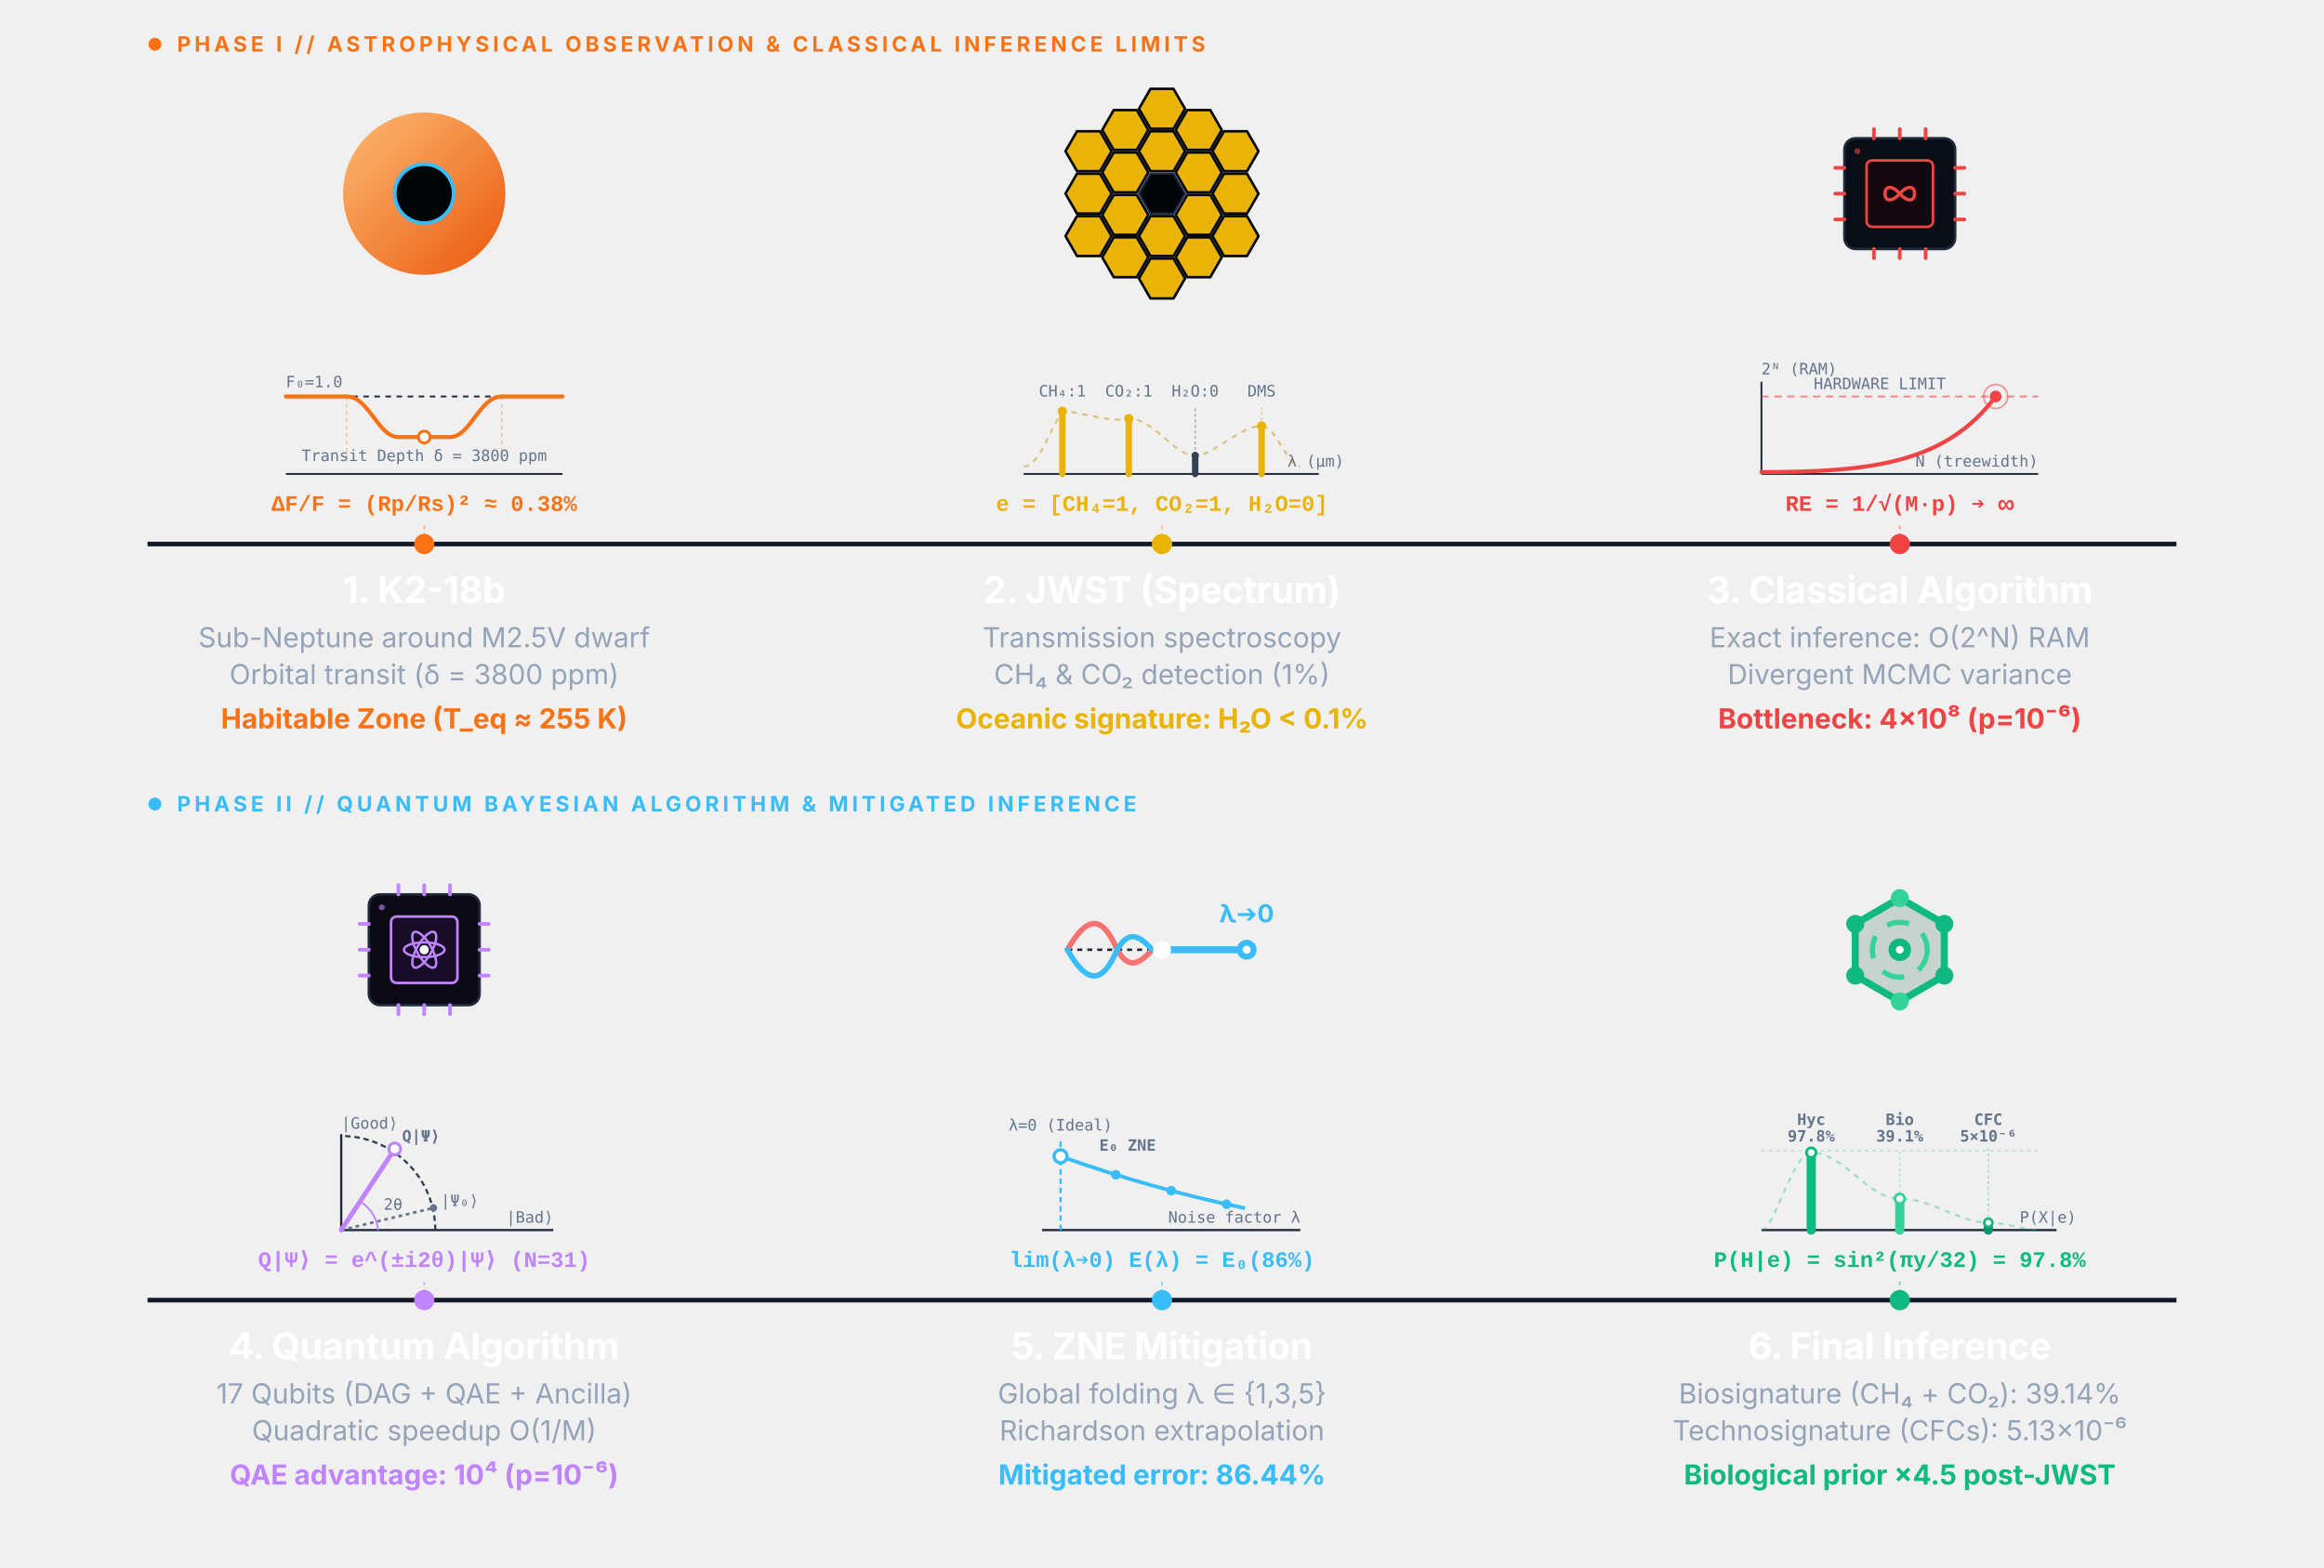
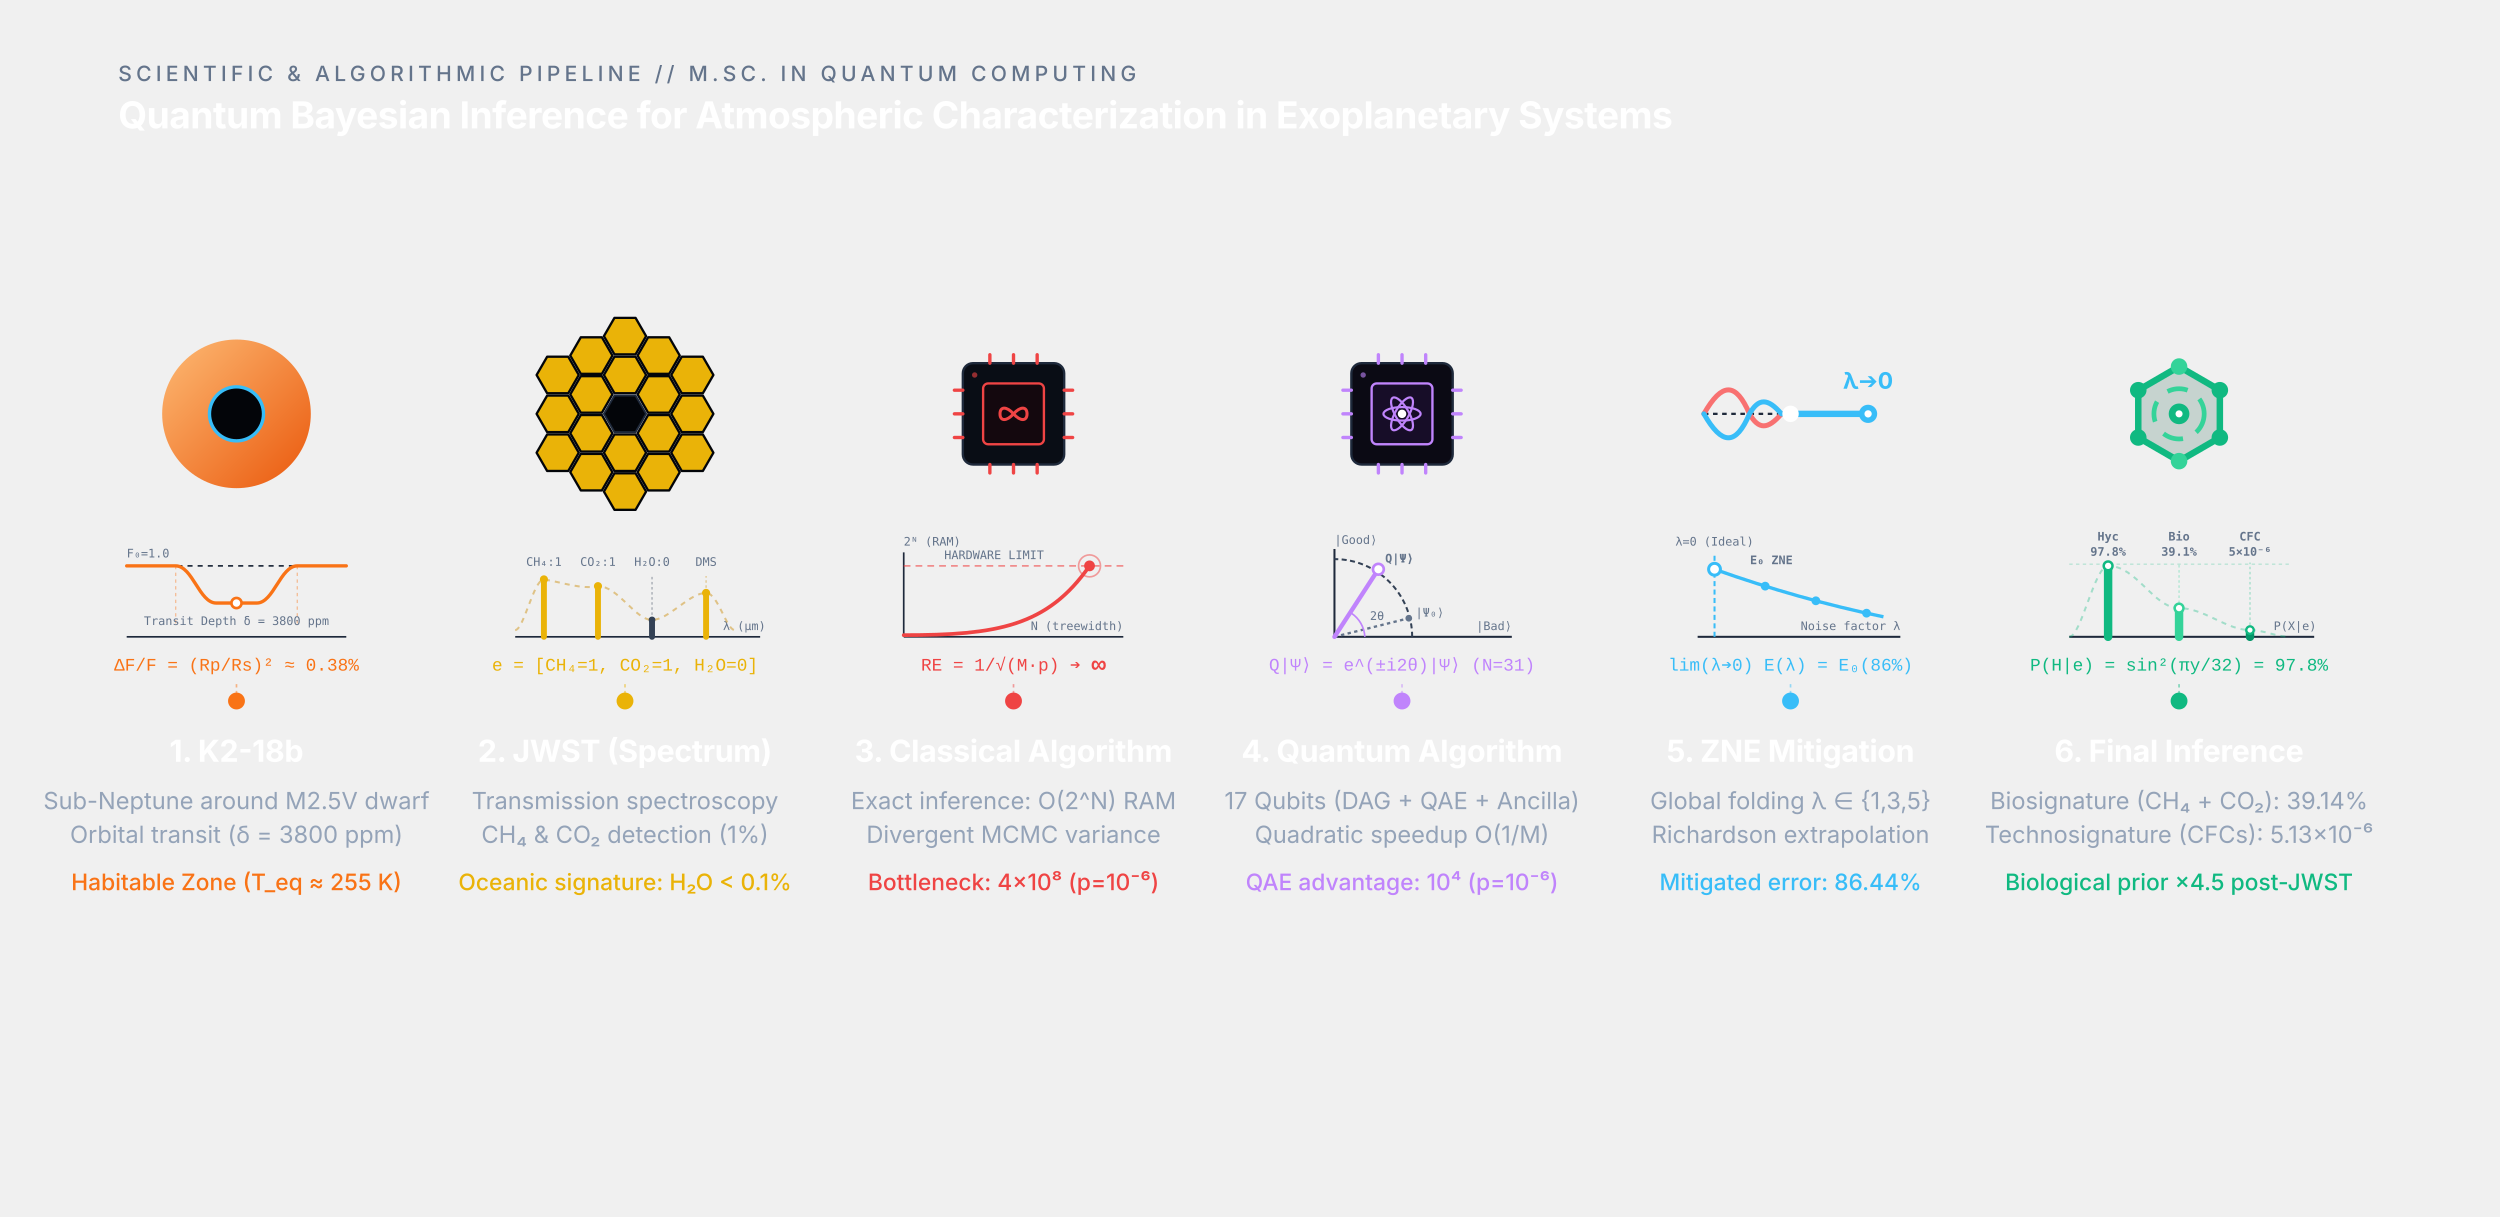
- <svg xmlns="http://www.w3.org/2000/svg" viewBox="0 0 1260 850" width="100%" height="100%" style="background-color: #030509;">
+ <svg xmlns="http://www.w3.org/2000/svg" viewBox="0 0 1480 720" width="100%" height="100%" style="background-color: #030509;">
  <defs>
-     <linearGradient id="kn-stream-row1" x1="0%" y1="0%" x2="100%" y2="0%">
+     <linearGradient id="kn-stream" x1="0%" y1="0%" x2="100%" y2="0%">
      <stop offset="0%" stop-color="#f97316" />
-       <stop offset="50%" stop-color="#eab308" />
-       <stop offset="100%" stop-color="#ef4444" />
-     </linearGradient>
-     <linearGradient id="kn-stream-row2" x1="0%" y1="0%" x2="100%" y2="0%">
-       <stop offset="0%" stop-color="#c084fc" />
-       <stop offset="50%" stop-color="#38bdf8" />
+       <stop offset="20%" stop-color="#eab308" />
+       <stop offset="40%" stop-color="#ef4444" />
+       <stop offset="60%" stop-color="#c084fc" />
+       <stop offset="80%" stop-color="#38bdf8" />
      <stop offset="100%" stop-color="#10b981" />
    </linearGradient>
    <linearGradient id="kn-star" x1="0%" y1="0%" x2="100%" y2="100%">
      <stop offset="0%" stop-color="#fdba74" />
      <stop offset="100%" stop-color="#ea580c" />
    </linearGradient>
  </defs>
  <style>
    
-     .kn-phase-badge { font-family: -apple-system, 'SF Pro Display', 'Inter', sans-serif; font-size: 11.5px; font-weight: 700; letter-spacing: 2px; text-transform: uppercase; }
-     .kn-title { font-family: -apple-system, 'SF Pro Display', 'Inter', sans-serif; font-weight: 700; font-size: 20px; fill: #ffffff; letter-spacing: -0.2px; }
-     .kn-desc { font-family: -apple-system, 'Inter', sans-serif; font-weight: 400; font-size: 15px; fill: #94a3b8; line-height: 1.45; }
-     .kn-metric { font-family: -apple-system, 'Inter', sans-serif; font-weight: 700; font-size: 15px; }
-     .kn-formula { font-family: 'SF Mono', Menlo, 'Cascadia Code', 'Courier New', monospace; font-size: 12px; font-weight: 600; letter-spacing: 0px; text-anchor: middle; }
-     .kn-tech-axis { font-family: 'SF Mono', Menlo, monospace; font-size: 8.5px; fill: #64748b; }
+     .kn-header { font-family: -apple-system, 'SF Pro Display', 'Inter', sans-serif; font-weight: 500; fill: #64748b; letter-spacing: 2.5px; font-size: 12.5px; }
+     .kn-main-title { font-family: -apple-system, 'SF Pro Display', 'Inter', sans-serif; font-weight: 700; font-size: 22px; fill: #ffffff; letter-spacing: -0.3px; }
+     .kn-title { font-family: -apple-system, 'SF Pro Display', 'Inter', sans-serif; font-weight: 700; font-size: 18px; fill: #ffffff; letter-spacing: -0.2px; }
+     .kn-desc { font-family: -apple-system, 'Inter', sans-serif; font-weight: 400; font-size: 14px; fill: #94a3b8; line-height: 1.5; }
+     .kn-metric { font-family: -apple-system, 'Inter', sans-serif; font-weight: 500; font-size: 13.5px; }
+     .kn-formula { font-family: 'SF Mono', Menlo, 'Cascadia Code', 'Courier New', monospace; font-size: 10.5px; font-weight: 500; letter-spacing: 0px; text-anchor: middle; }
+     .kn-tech-axis { font-family: 'SF Mono', Menlo, monospace; font-size: 7px; fill: #64748b; }
    
  </style>
-   <g transform="translate(80, 28)">
-     <circle cx="4" cy="-4" r="3.5" fill="#f97316" />
-     <text x="16" y="0" class="kn-phase-badge" fill="#f97316">PHASE I // ASTROPHYSICAL OBSERVATION &amp; CLASSICAL INFERENCE LIMITS</text>
-   </g>
-   <line x1="80" y1="295" x2="1180" y2="295" stroke="#111827" stroke-width="2.5" />
-   <line x1="80" y1="295" x2="1180" y2="295" stroke="url(#kn-stream-row1)" stroke-width="2.5" stroke-linecap="round" />
-   <g transform="translate(230, 295)">
-     <g transform="translate(0, -190)">
+   <g transform="translate(70, 48)">
+     <text x="0" y="0" class="kn-header">SCIENTIFIC &amp; ALGORITHMIC PIPELINE // M.SC. IN QUANTUM COMPUTING</text>
+     <text x="0" y="28" class="kn-main-title">Quantum Bayesian Inference for Atmospheric Characterization in Exoplanetary Systems</text>
+   </g>
+   <line x1="80" y1="415" x2="1350" y2="415" stroke="url(#kn-stream)" stroke-width="2.5" stroke-linecap="round" />
+   <g transform="translate(140, 415)">
+     <g transform="translate(0, -170)">
      <circle cx="0" cy="0" r="44" fill="url(#kn-star)" />
      <circle cx="0" cy="0" r="16" fill="#030509" stroke="#38bdf8" stroke-width="2" />
    </g>
    <g transform="translate(0, 0)">
-       <line x1="-75" y1="-80" x2="75" y2="-80" stroke="#1e293b" stroke-width="1" stroke-dasharray="3 3" />
-       <text x="-75" y="-85" class="kn-tech-axis">F₀=1.0</text>
-       <path d="M -75 -80 L -42 -80 C -30 -80 -25 -58 -14 -58 L 14 -58 C 25 -58 30 -80 42 -80 L 75 -80" fill="none" stroke="#f97316" stroke-width="2.2" stroke-linecap="round" />
-       <circle cx="0" cy="-58" r="3.2" fill="#ffffff" stroke="#f97316" stroke-width="1.6" />
-       <line x1="-42" y1="-80" x2="-42" y2="-45" stroke="#f97316" stroke-width="0.8" stroke-dasharray="2 2" opacity="0.4" />
-       <line x1="42" y1="-80" x2="42" y2="-45" stroke="#f97316" stroke-width="0.8" stroke-dasharray="2 2" opacity="0.4" />
+       <line x1="-65" y1="-80" x2="65" y2="-80" stroke="#1e293b" stroke-width="1" stroke-dasharray="3 3" />
+       <text x="-65" y="-85" class="kn-tech-axis">F₀=1.0</text>
+       <path d="M -65 -80 L -36 -80 C -26 -80 -22 -58 -12 -58 L 12 -58 C 22 -58 26 -80 36 -80 L 65 -80" fill="none" stroke="#f97316" stroke-width="2" stroke-linecap="round" />
+       <circle cx="0" cy="-58" r="3" fill="#ffffff" stroke="#f97316" stroke-width="1.6" />
+       <line x1="-36" y1="-80" x2="-36" y2="-45" stroke="#f97316" stroke-width="0.8" stroke-dasharray="2 2" opacity="0.4" />
+       <line x1="36" y1="-80" x2="36" y2="-45" stroke="#f97316" stroke-width="0.8" stroke-dasharray="2 2" opacity="0.4" />
      <text x="0" y="-45" class="kn-tech-axis" fill="#f97316" text-anchor="middle">Transit Depth δ = 3800 ppm</text>
-       <line x1="-75" y1="-38" x2="75" y2="-38" stroke="#1e293b" stroke-width="1" />
+       <line x1="-65" y1="-38" x2="65" y2="-38" stroke="#1e293b" stroke-width="1" />
      <text x="0" y="-18" class="kn-formula" fill="#f97316">ΔF/F = (Rp/Rs)² ≈ 0.38%</text>
      <line x1="0" y1="-10" x2="0" y2="-4" stroke="#f97316" stroke-width="1" stroke-dasharray="2 2" opacity="0.5" />
    </g>
-     <circle cx="0" cy="0" r="5.5" fill="#f97316" />
-     <text x="0" y="32" class="kn-title" text-anchor="middle">1. K2-18b</text>
-     <text x="0" y="56" class="kn-desc" text-anchor="middle">Sub-Neptune around M2.5V dwarf</text>
-     <text x="0" y="76" class="kn-desc" text-anchor="middle">Orbital transit (δ = 3800 ppm)</text>
-     <text x="0" y="100" class="kn-metric" fill="#f97316" text-anchor="middle">Habitable Zone (T_eq ≈ 255 K)</text>
-   </g>
-   <g transform="translate(630, 295)">
-     <g transform="translate(0, -190) scale(1.15)">
+     <circle cx="0" cy="0" r="5" fill="#f97316" />
+     <text x="0" y="36" class="kn-title" text-anchor="middle">1. K2-18b</text>
+     <text x="0" y="64" class="kn-desc" text-anchor="middle">Sub-Neptune around M2.5V dwarf</text>
+     <text x="0" y="84" class="kn-desc" text-anchor="middle">Orbital transit (δ = 3800 ppm)</text>
+     <text x="0" y="112" class="kn-metric" fill="#f97316" text-anchor="middle">Habitable Zone (T_eq ≈ 255 K)</text>
+   </g>
+   <g transform="translate(370, 415)">
+     <g transform="translate(0, -170) scale(1.15)">
      <polygon points="-23.79,-20.01 -29.22,-10.6 -40.08,-10.6 -45.51,-20.01 -40.08,-29.41 -29.22,-29.41" fill="#eab308" stroke="#030509" stroke-width="1.2" stroke-linejoin="round" />
      <polygon points="-23.79,0.0 -29.22,9.4 -40.08,9.4 -45.51,0.0 -40.08,-9.4 -29.22,-9.4" fill="#eab308" stroke="#030509" stroke-width="1.2" stroke-linejoin="round" />
      <polygon points="-23.79,20.01 -29.22,29.41 -40.08,29.41 -45.51,20.01 -40.08,10.6 -29.22,10.6" fill="#eab308" stroke="#030509" stroke-width="1.2" stroke-linejoin="round" />
      <polygon points="-6.47,-30.01 -11.9,-20.61 -22.75,-20.61 -28.18,-30.01 -22.75,-39.41 -11.9,-39.41" fill="#eab308" stroke="#030509" stroke-width="1.2" stroke-linejoin="round" />
      <polygon points="-6.47,-10.0 -11.9,-0.6 -22.75,-0.6 -28.18,-10.0 -22.75,-19.41 -11.9,-19.41" fill="#eab308" stroke="#030509" stroke-width="1.2" stroke-linejoin="round" />
      <polygon points="-6.47,10.0 -11.9,19.41 -22.75,19.41 -28.18,10.0 -22.75,0.6 -11.9,0.6" fill="#eab308" stroke="#030509" stroke-width="1.2" stroke-linejoin="round" />
      <polygon points="-6.47,30.01 -11.9,39.41 -22.75,39.41 -28.18,30.01 -22.75,20.61 -11.9,20.61" fill="#eab308" stroke="#030509" stroke-width="1.2" stroke-linejoin="round" />
      <polygon points="10.86,-40.01 5.43,-30.61 -5.43,-30.61 -10.86,-40.01 -5.43,-49.41 5.43,-49.41" fill="#eab308" stroke="#030509" stroke-width="1.2" stroke-linejoin="round" />
      <polygon points="10.86,-20.01 5.43,-10.6 -5.43,-10.6 -10.86,-20.01 -5.43,-29.41 5.43,-29.41" fill="#eab308" stroke="#030509" stroke-width="1.2" stroke-linejoin="round" />
      <polygon points="10.86,0.0 5.43,9.4 -5.43,9.4 -10.86,0.0 -5.43,-9.4 5.43,-9.4" fill="#030509" stroke="#1e293b" stroke-width="1" />
      <polygon points="10.86,20.01 5.43,29.41 -5.43,29.41 -10.86,20.01 -5.43,10.6 5.43,10.6" fill="#eab308" stroke="#030509" stroke-width="1.2" stroke-linejoin="round" />
      <polygon points="10.86,40.01 5.43,49.41 -5.43,49.41 -10.86,40.01 -5.43,30.61 5.43,30.61" fill="#eab308" stroke="#030509" stroke-width="1.2" stroke-linejoin="round" />
      <polygon points="28.18,-30.01 22.75,-20.61 11.9,-20.61 6.47,-30.01 11.9,-39.41 22.75,-39.41" fill="#eab308" stroke="#030509" stroke-width="1.2" stroke-linejoin="round" />
      <polygon points="28.18,-10.0 22.75,-0.6 11.9,-0.6 6.47,-10.0 11.9,-19.41 22.75,-19.41" fill="#eab308" stroke="#030509" stroke-width="1.2" stroke-linejoin="round" />
      <polygon points="28.18,10.0 22.75,19.41 11.9,19.41 6.47,10.0 11.9,0.6 22.75,0.6" fill="#eab308" stroke="#030509" stroke-width="1.2" stroke-linejoin="round" />
      <polygon points="28.18,30.01 22.75,39.41 11.9,39.41 6.47,30.01 11.9,20.61 22.75,20.61" fill="#eab308" stroke="#030509" stroke-width="1.2" stroke-linejoin="round" />
      <polygon points="45.51,-20.01 40.08,-10.6 29.22,-10.6 23.79,-20.01 29.22,-29.41 40.08,-29.41" fill="#eab308" stroke="#030509" stroke-width="1.2" stroke-linejoin="round" />
      <polygon points="45.51,0.0 40.08,9.4 29.22,9.4 23.79,0.0 29.22,-9.4 40.08,-9.4" fill="#eab308" stroke="#030509" stroke-width="1.2" stroke-linejoin="round" />
      <polygon points="45.51,20.01 40.08,29.41 29.22,29.41 23.79,20.01 29.22,10.6 40.08,10.6" fill="#eab308" stroke="#030509" stroke-width="1.2" stroke-linejoin="round" />
    </g>
    <g transform="translate(0, 0)">
-       <line x1="-75" y1="-38" x2="85" y2="-38" stroke="#1e293b" stroke-width="1" />
-       <text x="68" y="-42" class="kn-tech-axis" text-anchor="start">λ (μm)</text>
-       <path d="M -75 -42 C -65 -42, -58 -72, -52 -72 C -38 -70, -28 -66, -18 -68 C -4 -68, 6 -48, 18 -48 C 28 -48, 42 -64, 54 -64 C 62 -64, 68 -42, 75 -42" fill="none" stroke="#ca8a04" stroke-width="1.2" stroke-dasharray="3 3" opacity="0.45" />
-       <line x1="18" y1="-48" x2="18" y2="-74" stroke="#334155" stroke-width="0.8" stroke-dasharray="1.5 1.5" opacity="0.4" />
-       <line x1="54" y1="-64" x2="54" y2="-74" stroke="#ca8a04" stroke-width="0.8" stroke-dasharray="1.5 1.5" opacity="0.4" />
-       <line x1="-54" y1="-38" x2="-54" y2="-72" stroke="#eab308" stroke-width="3.5" stroke-linecap="round" />
-       <circle cx="-54" cy="-72" r="2.5" fill="#eab308" />
-       <text x="-54" y="-80" class="kn-tech-axis" fill="#eab308" text-anchor="middle">CH₄:1</text>
-       <line x1="-18" y1="-38" x2="-18" y2="-68" stroke="#eab308" stroke-width="3.5" stroke-linecap="round" />
-       <circle cx="-18" cy="-68" r="2.5" fill="#eab308" />
-       <text x="-18" y="-80" class="kn-tech-axis" fill="#eab308" text-anchor="middle">CO₂:1</text>
-       <line x1="18" y1="-38" x2="18" y2="-48" stroke="#334155" stroke-width="3.5" stroke-linecap="round" />
-       <circle cx="18" cy="-48" r="2" fill="#334155" />
-       <text x="18" y="-80" class="kn-tech-axis" fill="#475569" text-anchor="middle">H₂O:0</text>
-       <line x1="54" y1="-38" x2="54" y2="-64" stroke="#eab308" stroke-width="3.5" stroke-linecap="round" />
-       <circle cx="54" cy="-64" r="2.5" fill="#eab308" />
-       <text x="54" y="-80" class="kn-tech-axis" fill="#eab308" text-anchor="middle">DMS</text>
+       <line x1="-65" y1="-38" x2="80" y2="-38" stroke="#1e293b" stroke-width="1" />
+       <text x="58" y="-42" class="kn-tech-axis" text-anchor="start">λ (μm)</text>
+       <path d="M -65 -42 C -60 -42, -54 -72, -48 -72 C -36 -70, -26 -66, -16 -68 C -4 -68, 6 -48, 16 -48 C 26 -48, 38 -64, 48 -64 C 55 -64, 60 -42, 65 -42" fill="none" stroke="#ca8a04" stroke-width="1.2" stroke-dasharray="3 3" opacity="0.45" />
+       <line x1="16" y1="-48" x2="16" y2="-74" stroke="#334155" stroke-width="0.8" stroke-dasharray="1.5 1.5" opacity="0.4" />
+       <line x1="48" y1="-64" x2="48" y2="-74" stroke="#ca8a04" stroke-width="0.8" stroke-dasharray="1.5 1.5" opacity="0.4" />
+       <line x1="-48" y1="-38" x2="-48" y2="-72" stroke="#eab308" stroke-width="3.5" stroke-linecap="round" />
+       <circle cx="-48" cy="-72" r="2.4" fill="#eab308" />
+       <text x="-48" y="-80" class="kn-tech-axis" fill="#eab308" text-anchor="middle">CH₄:1</text>
+       <line x1="-16" y1="-38" x2="-16" y2="-68" stroke="#eab308" stroke-width="3.5" stroke-linecap="round" />
+       <circle cx="-16" cy="-68" r="2.4" fill="#eab308" />
+       <text x="-16" y="-80" class="kn-tech-axis" fill="#eab308" text-anchor="middle">CO₂:1</text>
+       <line x1="16" y1="-38" x2="16" y2="-48" stroke="#334155" stroke-width="3.5" stroke-linecap="round" />
+       <circle cx="16" cy="-48" r="2" fill="#334155" />
+       <text x="16" y="-80" class="kn-tech-axis" fill="#475569" text-anchor="middle">H₂O:0</text>
+       <line x1="48" y1="-38" x2="48" y2="-64" stroke="#eab308" stroke-width="3.5" stroke-linecap="round" />
+       <circle cx="48" cy="-64" r="2.4" fill="#eab308" />
+       <text x="48" y="-80" class="kn-tech-axis" fill="#eab308" text-anchor="middle">DMS</text>
      <text x="0" y="-18" class="kn-formula" fill="#eab308">e = [CH₄=1, CO₂=1, H₂O=0]</text>
      <line x1="0" y1="-10" x2="0" y2="-4" stroke="#eab308" stroke-width="1" stroke-dasharray="2 2" opacity="0.5" />
    </g>
-     <circle cx="0" cy="0" r="5.5" fill="#eab308" />
-     <text x="0" y="32" class="kn-title" text-anchor="middle">2. JWST (Spectrum)</text>
-     <text x="0" y="56" class="kn-desc" text-anchor="middle">Transmission spectroscopy</text>
-     <text x="0" y="76" class="kn-desc" text-anchor="middle">CH₄ &amp; CO₂ detection (1%)</text>
-     <text x="0" y="100" class="kn-metric" fill="#eab308" text-anchor="middle">Oceanic signature: H₂O &lt; 0.1%</text>
-   </g>
-   <g transform="translate(1030, 295)">
-     <g transform="translate(0, -190)">
+     <circle cx="0" cy="0" r="5" fill="#eab308" />
+     <text x="0" y="36" class="kn-title" text-anchor="middle">2. JWST (Spectrum)</text>
+     <text x="0" y="64" class="kn-desc" text-anchor="middle">Transmission spectroscopy</text>
+     <text x="0" y="84" class="kn-desc" text-anchor="middle">CH₄ &amp; CO₂ detection (1%)</text>
+     <text x="0" y="112" class="kn-metric" fill="#eab308" text-anchor="middle">Oceanic signature: H₂O &lt; 0.1%</text>
+   </g>
+   <g transform="translate(600, 415)">
+     <g transform="translate(0, -170)">
      <rect x="-30" y="-30" width="60" height="60" rx="6" fill="#090d15" stroke="#1e293b" stroke-width="1.4" />
      <circle cx="-23" cy="-23" r="1.6" fill="#ef4444" fill-opacity="0.6" />
      <line x1="-14" y1="-35" x2="-14" y2="-30" stroke="#ef4444" stroke-width="2" stroke-linecap="round" />
      <line x1="0" y1="-35" x2="0" y2="-30" stroke="#ef4444" stroke-width="2" stroke-linecap="round" />
      <line x1="14" y1="-35" x2="14" y2="-30" stroke="#ef4444" stroke-width="2" stroke-linecap="round" />
      <line x1="-14" y1="30" x2="-14" y2="35" stroke="#ef4444" stroke-width="2" stroke-linecap="round" />
      <line x1="0" y1="30" x2="0" y2="35" stroke="#ef4444" stroke-width="2" stroke-linecap="round" />
      <line x1="14" y1="30" x2="14" y2="35" stroke="#ef4444" stroke-width="2" stroke-linecap="round" />
      <line x1="-35" y1="-14" x2="-30" y2="-14" stroke="#ef4444" stroke-width="2" stroke-linecap="round" />
      <line x1="-35" y1="0" x2="-30" y2="0" stroke="#ef4444" stroke-width="2" stroke-linecap="round" />
      <line x1="-35" y1="14" x2="-30" y2="14" stroke="#ef4444" stroke-width="2" stroke-linecap="round" />
      <line x1="30" y1="-14" x2="35" y2="-14" stroke="#ef4444" stroke-width="2" stroke-linecap="round" />
      <line x1="30" y1="0" x2="35" y2="0" stroke="#ef4444" stroke-width="2" stroke-linecap="round" />
      <line x1="30" y1="14" x2="35" y2="14" stroke="#ef4444" stroke-width="2" stroke-linecap="round" />
      <rect x="-18" y="-18" width="36" height="36" rx="3" fill="#14080e" stroke="#ef4444" stroke-width="1.4" />
      <path d="M -8 0 C -8 -4.5 -4 -4.5 0 0 C 4 4.5 8 4.5 8 0 C 8 -4.5 4 -4.5 0 0 C -4 4.5 -8 4.5 -8 0 Z" fill="none" stroke="#ef4444" stroke-width="1.8" stroke-linecap="round" stroke-linejoin="round" />
    </g>
    <g transform="translate(0, 0)">
-       <line x1="-75" y1="-38" x2="75" y2="-38" stroke="#1e293b" stroke-width="1" />
-       <line x1="-75" y1="-38" x2="-75" y2="-88" stroke="#1e293b" stroke-width="1" />
-       <text x="-75" y="-92" class="kn-tech-axis">2ᴺ (RAM)</text>
-       <text x="75" y="-42" class="kn-tech-axis" text-anchor="end">N (treewidth)</text>
-       <line x1="-75" y1="-80" x2="75" y2="-80" stroke="#ef4444" stroke-width="1" stroke-dasharray="4 3" opacity="0.6" />
-       <text x="25" y="-84" class="kn-tech-axis" fill="#ef4444" text-anchor="end">HARDWARE LIMIT</text>
-       <path d="M -75 -39 C -15 -39, 25 -44, 52 -80" fill="none" stroke="#ef4444" stroke-width="2.2" stroke-linecap="round" />
-       <circle cx="52" cy="-80" r="3.2" fill="#ef4444" />
-       <circle cx="52" cy="-80" r="6.5" fill="none" stroke="#ef4444" stroke-width="1" opacity="0.5" />
+       <line x1="-65" y1="-38" x2="65" y2="-38" stroke="#1e293b" stroke-width="1" />
+       <line x1="-65" y1="-38" x2="-65" y2="-88" stroke="#1e293b" stroke-width="1" />
+       <text x="-65" y="-92" class="kn-tech-axis">2ᴺ (RAM)</text>
+       <text x="65" y="-42" class="kn-tech-axis" text-anchor="end">N (treewidth)</text>
+       <line x1="-65" y1="-80" x2="65" y2="-80" stroke="#ef4444" stroke-width="1" stroke-dasharray="4 3" opacity="0.6" />
+       <text x="18" y="-84" class="kn-tech-axis" fill="#ef4444" text-anchor="end">HARDWARE LIMIT</text>
+       <path d="M -65 -39 C -10 -39, 20 -44, 45 -80" fill="none" stroke="#ef4444" stroke-width="2.2" stroke-linecap="round" />
+       <circle cx="45" cy="-80" r="3.2" fill="#ef4444" />
+       <circle cx="45" cy="-80" r="6.5" fill="none" stroke="#ef4444" stroke-width="1" opacity="0.5" />
      <text x="0" y="-18" class="kn-formula" fill="#ef4444">RE = 1/√(M·p) ➔ <tspan font-size="14.5px" font-weight="700" dy="1px">∞</tspan>
      </text>
      <line x1="0" y1="-10" x2="0" y2="-4" stroke="#ef4444" stroke-width="1" stroke-dasharray="2 2" opacity="0.5" />
    </g>
-     <circle cx="0" cy="0" r="5.5" fill="#ef4444" />
-     <text x="0" y="32" class="kn-title" text-anchor="middle">3. Classical Algorithm</text>
-     <text x="0" y="56" class="kn-desc" text-anchor="middle">Exact inference: O(2^N) RAM</text>
-     <text x="0" y="76" class="kn-desc" text-anchor="middle">Divergent MCMC variance</text>
-     <text x="0" y="100" class="kn-metric" fill="#ef4444" text-anchor="middle">Bottleneck: 4×10⁸ (p=10⁻⁶)</text>
-   </g>
-   <g transform="translate(80, 440)">
-     <circle cx="4" cy="-4" r="3.5" fill="#38bdf8" />
-     <text x="16" y="0" class="kn-phase-badge" fill="#38bdf8">PHASE II // QUANTUM BAYESIAN ALGORITHM &amp; MITIGATED INFERENCE</text>
-   </g>
-   <line x1="80" y1="705" x2="1180" y2="705" stroke="#111827" stroke-width="2.5" />
-   <line x1="80" y1="705" x2="1180" y2="705" stroke="url(#kn-stream-row2)" stroke-width="2.5" stroke-linecap="round" />
-   <g transform="translate(230, 705)">
-     <g transform="translate(0, -190)">
+     <circle cx="0" cy="0" r="5" fill="#ef4444" />
+     <text x="0" y="36" class="kn-title" text-anchor="middle">3. Classical Algorithm</text>
+     <text x="0" y="64" class="kn-desc" text-anchor="middle">Exact inference: O(2^N) RAM</text>
+     <text x="0" y="84" class="kn-desc" text-anchor="middle">Divergent MCMC variance</text>
+     <text x="0" y="112" class="kn-metric" fill="#ef4444" text-anchor="middle">Bottleneck: 4×10⁸ (p=10⁻⁶)</text>
+   </g>
+   <g transform="translate(830, 415)">
+     <g transform="translate(0, -170)">
      <rect x="-30" y="-30" width="60" height="60" rx="6" fill="#0b0a14" stroke="#1e293b" stroke-width="1.4" />
      <circle cx="-23" cy="-23" r="1.6" fill="#c084fc" fill-opacity="0.6" />
      <line x1="-14" y1="-35" x2="-14" y2="-30" stroke="#c084fc" stroke-width="2" stroke-linecap="round" />
      <line x1="0" y1="-35" x2="0" y2="-30" stroke="#c084fc" stroke-width="2" stroke-linecap="round" />
      <line x1="14" y1="-35" x2="14" y2="-30" stroke="#c084fc" stroke-width="2" stroke-linecap="round" />
      <line x1="-14" y1="30" x2="-14" y2="35" stroke="#c084fc" stroke-width="2" stroke-linecap="round" />
      <line x1="0" y1="30" x2="0" y2="35" stroke="#c084fc" stroke-width="2" stroke-linecap="round" />
      <line x1="14" y1="30" x2="14" y2="35" stroke="#c084fc" stroke-width="2" stroke-linecap="round" />
      <line x1="-35" y1="-14" x2="-30" y2="-14" stroke="#c084fc" stroke-width="2" stroke-linecap="round" />
      <line x1="-35" y1="0" x2="-30" y2="0" stroke="#c084fc" stroke-width="2" stroke-linecap="round" />
      <line x1="-35" y1="14" x2="-30" y2="14" stroke="#c084fc" stroke-width="2" stroke-linecap="round" />
      <line x1="30" y1="-14" x2="35" y2="-14" stroke="#c084fc" stroke-width="2" stroke-linecap="round" />
      <line x1="30" y1="0" x2="35" y2="0" stroke="#c084fc" stroke-width="2" stroke-linecap="round" />
      <line x1="30" y1="14" x2="35" y2="14" stroke="#c084fc" stroke-width="2" stroke-linecap="round" />
      <rect x="-18" y="-18" width="36" height="36" rx="3" fill="#170d28" stroke="#c084fc" stroke-width="1.4" />
      <ellipse cx="0" cy="0" rx="11" ry="4" transform="rotate(0)" fill="none" stroke="#c084fc" stroke-width="1.3" />
      <ellipse cx="0" cy="0" rx="11" ry="4" transform="rotate(60)" fill="none" stroke="#c084fc" stroke-width="1.3" />
      <ellipse cx="0" cy="0" rx="11" ry="4" transform="rotate(120)" fill="none" stroke="#c084fc" stroke-width="1.3" />
      <circle cx="0" cy="0" r="2.5" fill="#ffffff" />
    </g>
    <g transform="translate(0, 0)">
-       <line x1="-45" y1="-38" x2="70" y2="-38" stroke="#1e293b" stroke-width="1.2" />
-       <line x1="-45" y1="-38" x2="-45" y2="-90" stroke="#1e293b" stroke-width="1.2" />
-       <text x="70" y="-42" class="kn-tech-axis" text-anchor="end">|Bad⟩</text>
-       <text x="-45" y="-93" class="kn-tech-axis" fill="#c084fc">|Good⟩</text>
-       <path d="M 6 -38 A 51 51 0 0 0 -45 -89" fill="none" stroke="#334155" stroke-width="1.2" stroke-dasharray="3 2" />
-       <line x1="-45" y1="-38" x2="5" y2="-50" stroke="#64748b" stroke-width="1.4" stroke-dasharray="2 2" />
-       <circle cx="5" cy="-50" r="2" fill="#64748b" />
-       <text x="9" y="-51" class="kn-tech-axis" fill="#64748b">|Ψ₀⟩</text>
-       <line x1="-45" y1="-38" x2="-16" y2="-82" stroke="#c084fc" stroke-width="2.6" stroke-linecap="round" />
-       <circle cx="-16" cy="-82" r="3.2" fill="#ffffff" stroke="#c084fc" stroke-width="1.6" />
-       <text x="-12" y="-86" class="kn-tech-axis" fill="#c084fc" font-weight="700">Q|Ψ⟩</text>
-       <path d="M -25 -38 A 20 20 0 0 0 -34 -53" fill="none" stroke="#c084fc" stroke-width="1" />
-       <text x="-22" y="-49" class="kn-tech-axis" fill="#c084fc">2θ</text>
+       <line x1="-40" y1="-38" x2="65" y2="-38" stroke="#1e293b" stroke-width="1.2" />
+       <line x1="-40" y1="-38" x2="-40" y2="-90" stroke="#1e293b" stroke-width="1.2" />
+       <text x="65" y="-42" class="kn-tech-axis" text-anchor="end">|Bad⟩</text>
+       <text x="-40" y="-93" class="kn-tech-axis" fill="#c084fc">|Good⟩</text>
+       <path d="M 6 -38 A 46 46 0 0 0 -40 -84" fill="none" stroke="#334155" stroke-width="1.2" stroke-dasharray="3 2" />
+       <line x1="-40" y1="-38" x2="4" y2="-49" stroke="#64748b" stroke-width="1.4" stroke-dasharray="2 2" />
+       <circle cx="4" cy="-49" r="2" fill="#64748b" />
+       <text x="8" y="-50" class="kn-tech-axis" fill="#64748b">|Ψ₀⟩</text>
+       <line x1="-40" y1="-38" x2="-14" y2="-78" stroke="#c084fc" stroke-width="2.6" stroke-linecap="round" />
+       <circle cx="-14" cy="-78" r="3.2" fill="#ffffff" stroke="#c084fc" stroke-width="1.6" />
+       <text x="-10" y="-82" class="kn-tech-axis" fill="#c084fc" font-weight="700">Q|Ψ⟩</text>
+       <path d="M -22 -38 A 18 18 0 0 0 -30 -52" fill="none" stroke="#c084fc" stroke-width="1" />
+       <text x="-19" y="-48" class="kn-tech-axis" fill="#c084fc">2θ</text>
      <text x="0" y="-18" class="kn-formula" fill="#c084fc">Q|Ψ⟩ = e^(±i2θ)|Ψ⟩ (N=31)</text>
      <line x1="0" y1="-10" x2="0" y2="-4" stroke="#c084fc" stroke-width="1" stroke-dasharray="2 2" opacity="0.5" />
    </g>
-     <circle cx="0" cy="0" r="5.5" fill="#c084fc" />
-     <text x="0" y="32" class="kn-title" text-anchor="middle">4. Quantum Algorithm</text>
-     <text x="0" y="56" class="kn-desc" text-anchor="middle">17 Qubits (DAG + QAE + Ancilla)</text>
-     <text x="0" y="76" class="kn-desc" text-anchor="middle">Quadratic speedup O(1/M)</text>
-     <text x="0" y="100" class="kn-metric" fill="#c084fc" text-anchor="middle">QAE advantage: 10⁴ (p=10⁻⁶)</text>
-   </g>
-   <g transform="translate(630, 705)">
-     <g transform="translate(0, -190) scale(1.35)">
+     <circle cx="0" cy="0" r="5" fill="#c084fc" />
+     <text x="0" y="36" class="kn-title" text-anchor="middle">4. Quantum Algorithm</text>
+     <text x="0" y="64" class="kn-desc" text-anchor="middle">17 Qubits (DAG + QAE + Ancilla)</text>
+     <text x="0" y="84" class="kn-desc" text-anchor="middle">Quadratic speedup O(1/M)</text>
+     <text x="0" y="112" class="kn-metric" fill="#c084fc" text-anchor="middle">QAE advantage: 10⁴ (p=10⁻⁶)</text>
+   </g>
+   <g transform="translate(1060, 415)">
+     <g transform="translate(0, -170) scale(1.35)">
      <line x1="-38" y1="0" x2="38" y2="0" stroke="#1e293b" stroke-width="1" stroke-dasharray="2 2" />
      <path d="M -38 0 C -30 -14, -24 -14, -18 0 C -14 7, -10 7, -4 0 L 0 0" fill="none" stroke="#f87171" stroke-width="2.2" stroke-linecap="round" stroke-linejoin="round" />
      <path d="M -38 0 C -30 14, -24 14, -18 0 C -14 -7, -10 -7, -4 0 L 0 0" fill="none" stroke="#38bdf8" stroke-width="2.2" stroke-linecap="round" stroke-linejoin="round" />
      <line x1="0" y1="0" x2="34" y2="0" stroke="#38bdf8" stroke-width="2.8" stroke-linecap="round" />
      <circle cx="34" cy="0" r="4" fill="#38bdf8" />
      <circle cx="34" cy="0" r="1.6" fill="#ffffff" />
      <text x="34" y="-11" font-family="-apple-system, sans-serif" font-size="10" font-weight="700" fill="#38bdf8" text-anchor="middle">λ➔0</text>
      <circle cx="0" cy="0" r="3.6" fill="#ffffff" />
    </g>
    <g transform="translate(0, 0)">
-       <line x1="-65" y1="-38" x2="75" y2="-38" stroke="#1e293b" stroke-width="1.2" />
-       <text x="75" y="-42" class="kn-tech-axis" text-anchor="end">Noise factor λ</text>
-       <line x1="-55" y1="-38" x2="-55" y2="-88" stroke="#38bdf8" stroke-width="1.2" stroke-dasharray="3 2" />
-       <text x="-55" y="-92" class="kn-tech-axis" fill="#38bdf8" text-anchor="middle">λ=0 (Ideal)</text>
-       <path d="M -55 -78 Q -5 -60.22 45 -49.85" fill="none" stroke="#38bdf8" stroke-width="2" />
-       <circle cx="-25" cy="-68" r="2.6" fill="#38bdf8" />
-       <circle cx="5" cy="-59.33" r="2.6" fill="#38bdf8" />
-       <circle cx="35" cy="-52" r="2.6" fill="#38bdf8" />
-       <circle cx="-55" cy="-78" r="3.5" fill="#ffffff" stroke="#38bdf8" stroke-width="1.8" />
-       <text x="-34" y="-81" class="kn-tech-axis" fill="#38bdf8" font-weight="700">E₀ ZNE</text>
+       <line x1="-55" y1="-38" x2="65" y2="-38" stroke="#1e293b" stroke-width="1.2" />
+       <text x="65" y="-42" class="kn-tech-axis" text-anchor="end">Noise factor λ</text>
+       <line x1="-45" y1="-38" x2="-45" y2="-88" stroke="#38bdf8" stroke-width="1.2" stroke-dasharray="3 2" />
+       <text x="-45" y="-92" class="kn-tech-axis" fill="#38bdf8" text-anchor="middle">λ=0 (Ideal)</text>
+       <path d="M -45 -78 Q 5 -60.22 55 -49.85" fill="none" stroke="#38bdf8" stroke-width="2" />
+       <circle cx="-15" cy="-68" r="2.6" fill="#38bdf8" />
+       <circle cx="15" cy="-59.33" r="2.6" fill="#38bdf8" />
+       <circle cx="45" cy="-52" r="2.6" fill="#38bdf8" />
+       <circle cx="-45" cy="-78" r="3.5" fill="#ffffff" stroke="#38bdf8" stroke-width="1.8" />
+       <text x="-24" y="-81" class="kn-tech-axis" fill="#38bdf8" font-weight="700">E₀ ZNE</text>
      <text x="0" y="-18" class="kn-formula" fill="#38bdf8">lim(λ➔0) E(λ) = E₀(86%)</text>
      <line x1="0" y1="-10" x2="0" y2="-4" stroke="#38bdf8" stroke-width="1" stroke-dasharray="2 2" opacity="0.5" />
    </g>
-     <circle cx="0" cy="0" r="5.5" fill="#38bdf8" />
-     <text x="0" y="32" class="kn-title" text-anchor="middle">5. ZNE Mitigation</text>
-     <text x="0" y="56" class="kn-desc" text-anchor="middle">Global folding λ ∈ {1,3,5}</text>
-     <text x="0" y="76" class="kn-desc" text-anchor="middle">Richardson extrapolation</text>
-     <text x="0" y="100" class="kn-metric" fill="#38bdf8" text-anchor="middle">Mitigated error: 86.44%</text>
-   </g>
-   <g transform="translate(1030, 705)">
-     <g transform="translate(0, -190) scale(1.75)">
+     <circle cx="0" cy="0" r="5" fill="#38bdf8" />
+     <text x="0" y="36" class="kn-title" text-anchor="middle">5. ZNE Mitigation</text>
+     <text x="0" y="64" class="kn-desc" text-anchor="middle">Global folding λ ∈ {1,3,5}</text>
+     <text x="0" y="84" class="kn-desc" text-anchor="middle">Richardson extrapolation</text>
+     <text x="0" y="112" class="kn-metric" fill="#38bdf8" text-anchor="middle">Mitigated error: 86.44%</text>
+   </g>
+   <g transform="translate(1290, 415)">
+     <g transform="translate(0, -170) scale(1.75)">
      <polygon points="0,-16 13.8,-8 13.8,8 0,16 -13.8,8 -13.8,-8" fill="#064e3b" fill-opacity="0.18" stroke="#10b981" stroke-width="2.2" stroke-linejoin="round" />
      <circle cx="0" cy="0" r="8.5" fill="none" stroke="#34d399" stroke-width="1.6" stroke-dasharray="7 5" />
      <circle cx="0" cy="0" r="3.5" fill="#10b981" />
      <circle cx="0" cy="0" r="1.2" fill="#ffffff" />
      <circle cx="0" cy="-16" r="2.8" fill="#34d399" />
      <circle cx="13.8" cy="-8" r="2.8" fill="#10b981" />
      <circle cx="13.8" cy="8" r="2.8" fill="#10b981" />
      <circle cx="0" cy="16" r="2.8" fill="#34d399" />
      <circle cx="-13.8" cy="8" r="2.8" fill="#10b981" />
      <circle cx="-13.8" cy="-8" r="2.8" fill="#10b981" />
    </g>
    <g transform="translate(0, 0)">
-       <line x1="-75" y1="-38" x2="85" y2="-38" stroke="#1e293b" stroke-width="1.2" />
-       <text x="65" y="-42" class="kn-tech-axis" text-anchor="start">P(X|e)</text>
-       <line x1="-75" y1="-81" x2="75" y2="-81" stroke="#10b981" stroke-width="0.8" stroke-dasharray="2 2" opacity="0.25" />
-       <path d="M -75 -38 C -68 -38, -58 -80, -48 -80 C -30 -80, -18 -55, 0 -55 C 18 -55, 32 -42, 48 -42 C 58 -42, 68 -38, 75 -38" fill="none" stroke="#10b981" stroke-width="1.2" stroke-dasharray="3 3" opacity="0.35" />
+       <line x1="-65" y1="-38" x2="80" y2="-38" stroke="#1e293b" stroke-width="1.2" />
+       <text x="56" y="-42" class="kn-tech-axis" text-anchor="start">P(X|e)</text>
+       <line x1="-65" y1="-81" x2="65" y2="-81" stroke="#10b981" stroke-width="0.8" stroke-dasharray="2 2" opacity="0.25" />
+       <path d="M -65 -38 C -58 -38, -50 -80, -42 -80 C -25 -80, -15 -55, 0 -55 C 15 -55, 28 -42, 42 -42 C 50 -42, 58 -38, 65 -38" fill="none" stroke="#10b981" stroke-width="1.2" stroke-dasharray="3 3" opacity="0.35" />
      <line x1="0" y1="-55" x2="0" y2="-82" stroke="#34d399" stroke-width="0.8" stroke-dasharray="1.5 1.5" opacity="0.35" />
-       <line x1="48" y1="-42" x2="48" y2="-82" stroke="#10b981" stroke-width="0.8" stroke-dasharray="1.5 1.5" opacity="0.35" />
-       <line x1="-48" y1="-38" x2="-48" y2="-80" stroke="#10b981" stroke-width="5" stroke-linecap="round" />
-       <circle cx="-48" cy="-80" r="2.6" fill="#ffffff" stroke="#10b981" stroke-width="1.5" />
-       <text x="-48" y="-95" class="kn-tech-axis" fill="#10b981" font-weight="700" text-anchor="middle">Hyc</text>
-       <text x="-48" y="-86" class="kn-tech-axis" fill="#10b981" font-weight="600" text-anchor="middle">97.8%</text>
+       <line x1="42" y1="-42" x2="42" y2="-82" stroke="#10b981" stroke-width="0.8" stroke-dasharray="1.5 1.5" opacity="0.35" />
+       <line x1="-42" y1="-38" x2="-42" y2="-80" stroke="#10b981" stroke-width="5" stroke-linecap="round" />
+       <circle cx="-42" cy="-80" r="2.6" fill="#ffffff" stroke="#10b981" stroke-width="1.5" />
+       <text x="-42" y="-95" class="kn-tech-axis" fill="#10b981" font-weight="700" text-anchor="middle">Hyc</text>
+       <text x="-42" y="-86" class="kn-tech-axis" fill="#10b981" font-weight="600" text-anchor="middle">97.8%</text>
      <line x1="0" y1="-38" x2="0" y2="-55" stroke="#34d399" stroke-width="5" stroke-linecap="round" />
      <circle cx="0" cy="-55" r="2.6" fill="#ffffff" stroke="#34d399" stroke-width="1.5" />
      <text x="0" y="-95" class="kn-tech-axis" fill="#34d399" font-weight="700" text-anchor="middle">Bio</text>
      <text x="0" y="-86" class="kn-tech-axis" fill="#34d399" font-weight="600" text-anchor="middle">39.1%</text>
-       <line x1="48" y1="-38" x2="48" y2="-42" stroke="#059669" stroke-width="5" stroke-linecap="round" />
-       <circle cx="48" cy="-42" r="2.2" fill="#ffffff" stroke="#10b981" stroke-width="1.4" />
-       <text x="48" y="-95" class="kn-tech-axis" fill="#34d399" font-weight="700" text-anchor="middle">CFC</text>
-       <text x="48" y="-86" class="kn-tech-axis" fill="#34d399" font-weight="600" text-anchor="middle">5×10⁻⁶</text>
+       <line x1="42" y1="-38" x2="42" y2="-42" stroke="#059669" stroke-width="5" stroke-linecap="round" />
+       <circle cx="42" cy="-42" r="2.2" fill="#ffffff" stroke="#10b981" stroke-width="1.4" />
+       <text x="42" y="-95" class="kn-tech-axis" fill="#34d399" font-weight="700" text-anchor="middle">CFC</text>
+       <text x="42" y="-86" class="kn-tech-axis" fill="#34d399" font-weight="600" text-anchor="middle">5×10⁻⁶</text>
      <text x="0" y="-18" class="kn-formula" fill="#10b981">P(H|e) = sin²(πy/32) = 97.8%</text>
      <line x1="0" y1="-10" x2="0" y2="-4" stroke="#10b981" stroke-width="1" stroke-dasharray="2 2" opacity="0.5" />
    </g>
-     <circle cx="0" cy="0" r="5.5" fill="#10b981" />
-     <text x="0" y="32" class="kn-title" text-anchor="middle">6. Final Inference</text>
-     <text x="0" y="56" class="kn-desc" text-anchor="middle">Biosignature (CH₄ + CO₂): 39.14%</text>
-     <text x="0" y="76" class="kn-desc" text-anchor="middle">Technosignature (CFCs): 5.13×10⁻⁶</text>
-     <text x="0" y="100" class="kn-metric" fill="#10b981" text-anchor="middle">Biological prior ×4.5 post-JWST</text>
+     <circle cx="0" cy="0" r="5" fill="#10b981" />
+     <text x="0" y="36" class="kn-title" text-anchor="middle">6. Final Inference</text>
+     <text x="0" y="64" class="kn-desc" text-anchor="middle">Biosignature (CH₄ + CO₂): 39.14%</text>
+     <text x="0" y="84" class="kn-desc" text-anchor="middle">Technosignature (CFCs): 5.13×10⁻⁶</text>
+     <text x="0" y="112" class="kn-metric" fill="#10b981" text-anchor="middle">Biological prior ×4.5 post-JWST</text>
  </g>
</svg>
